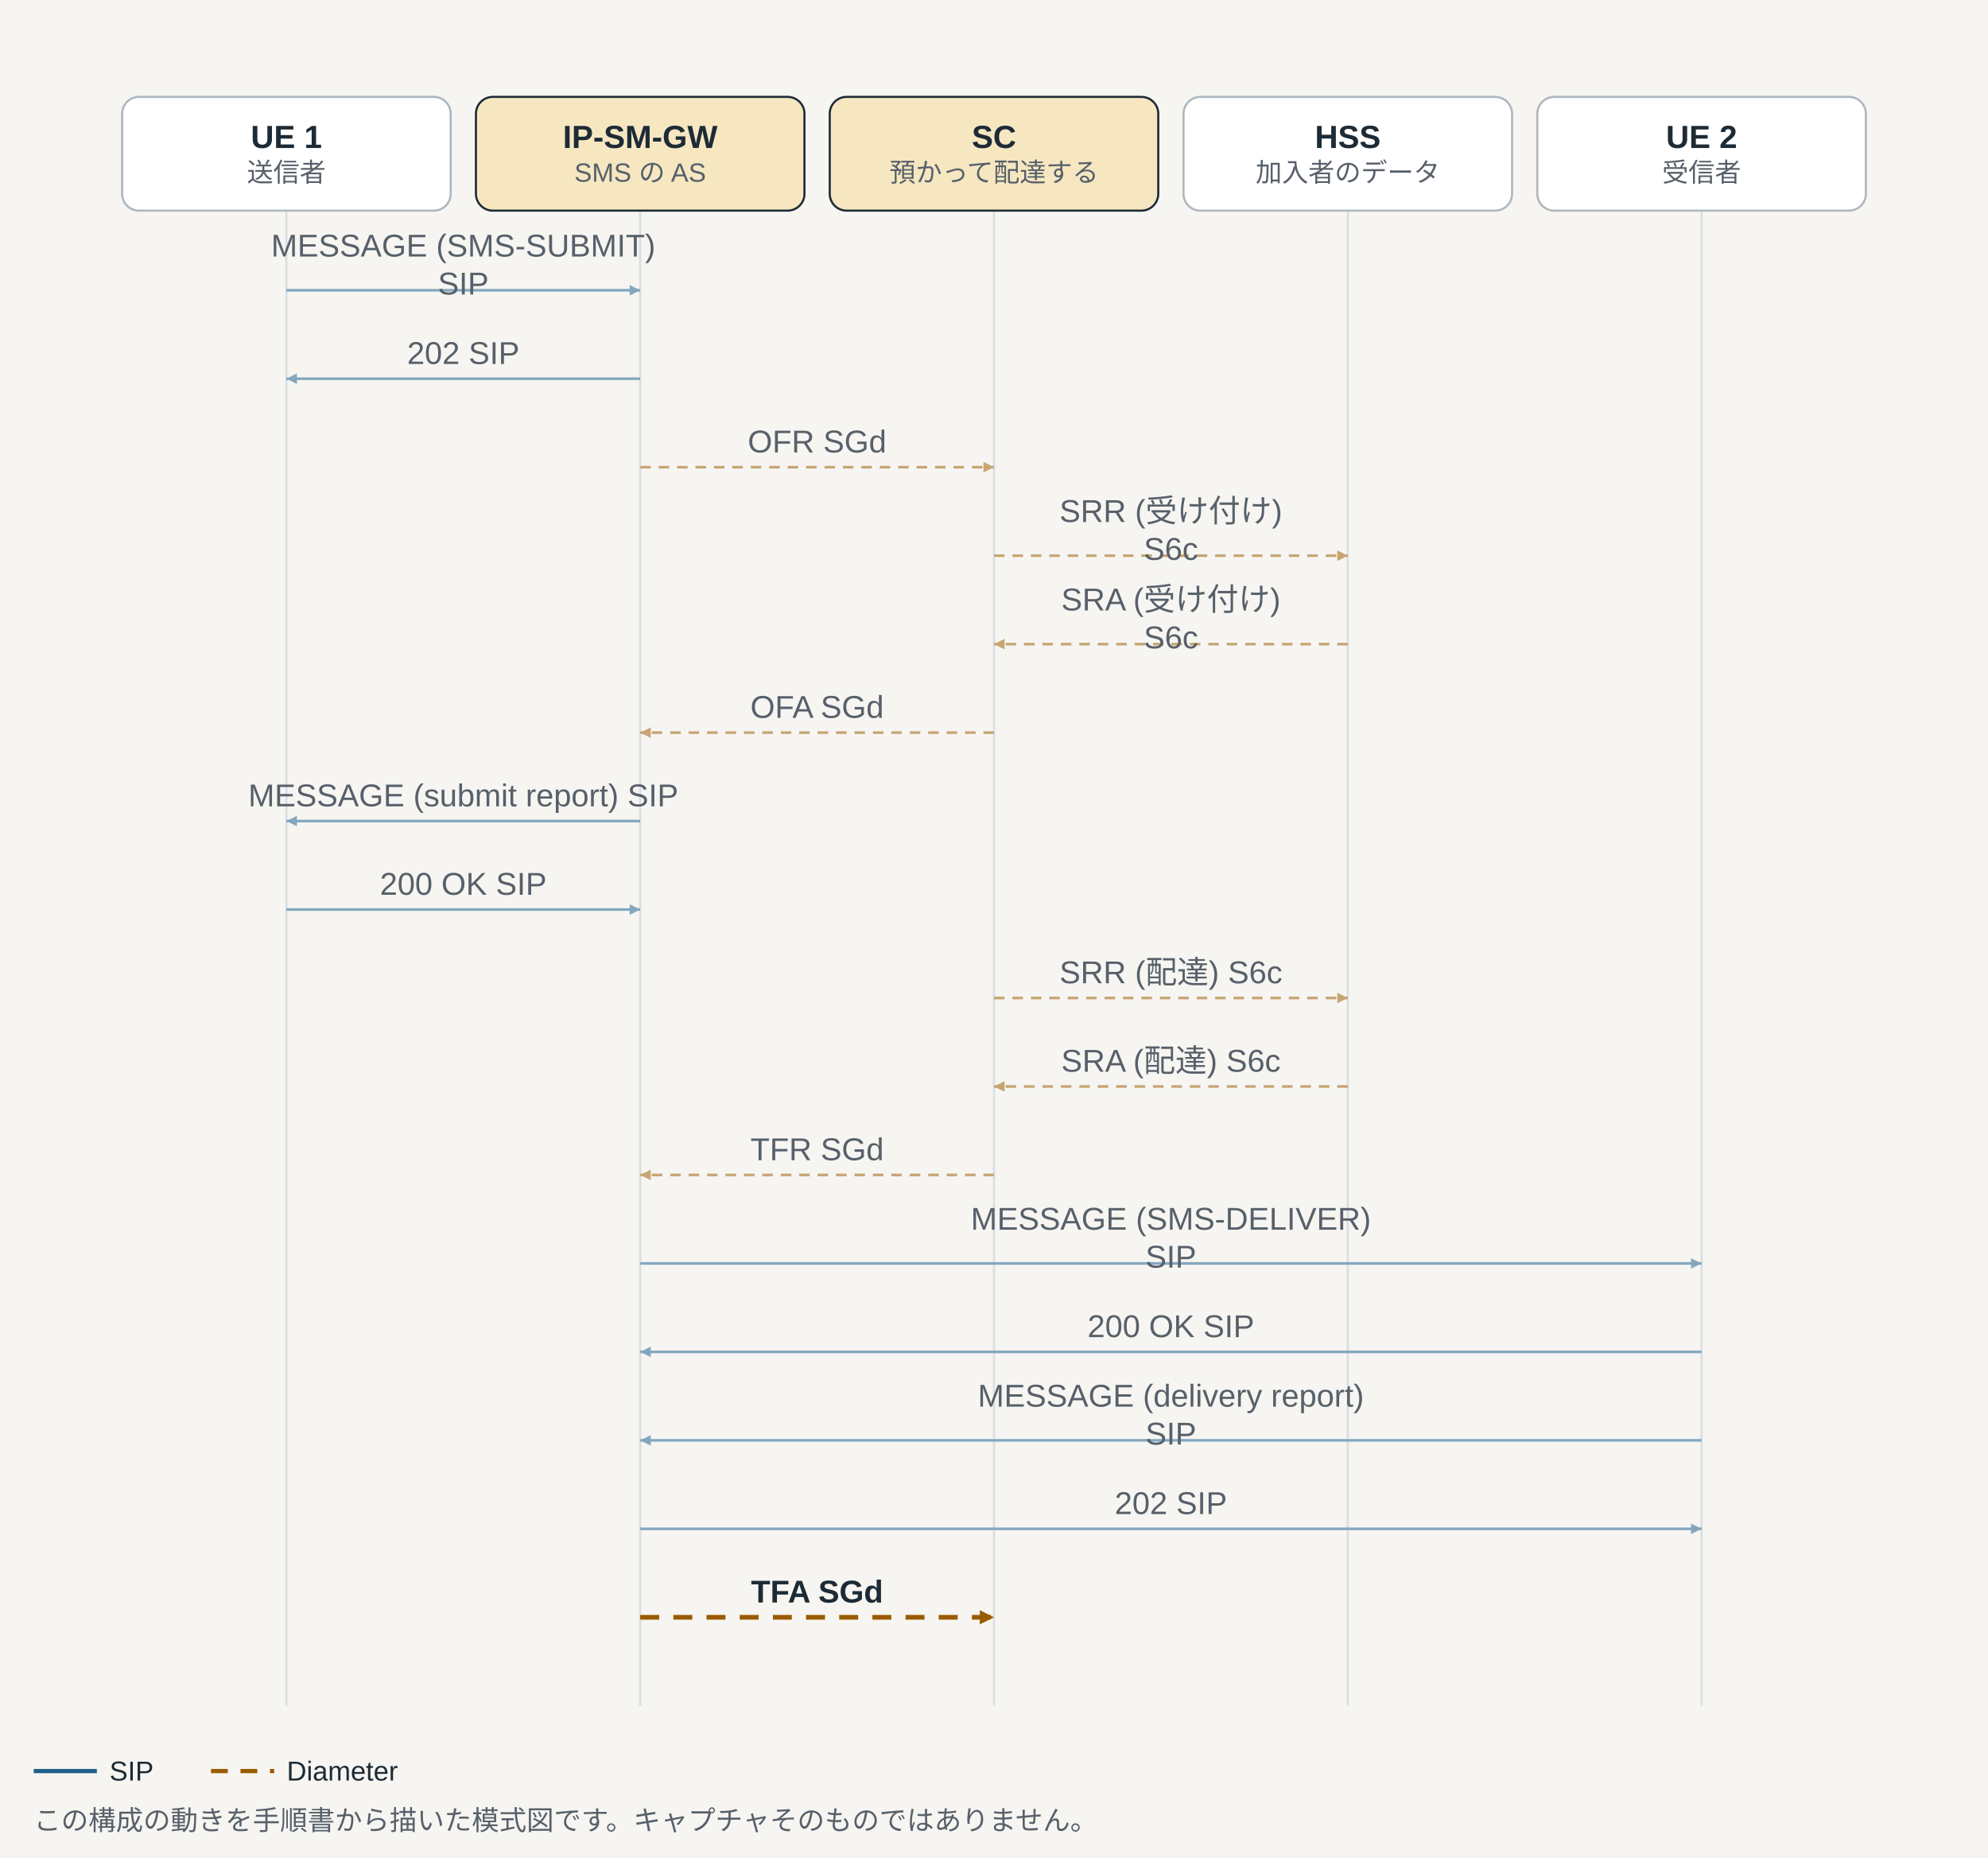
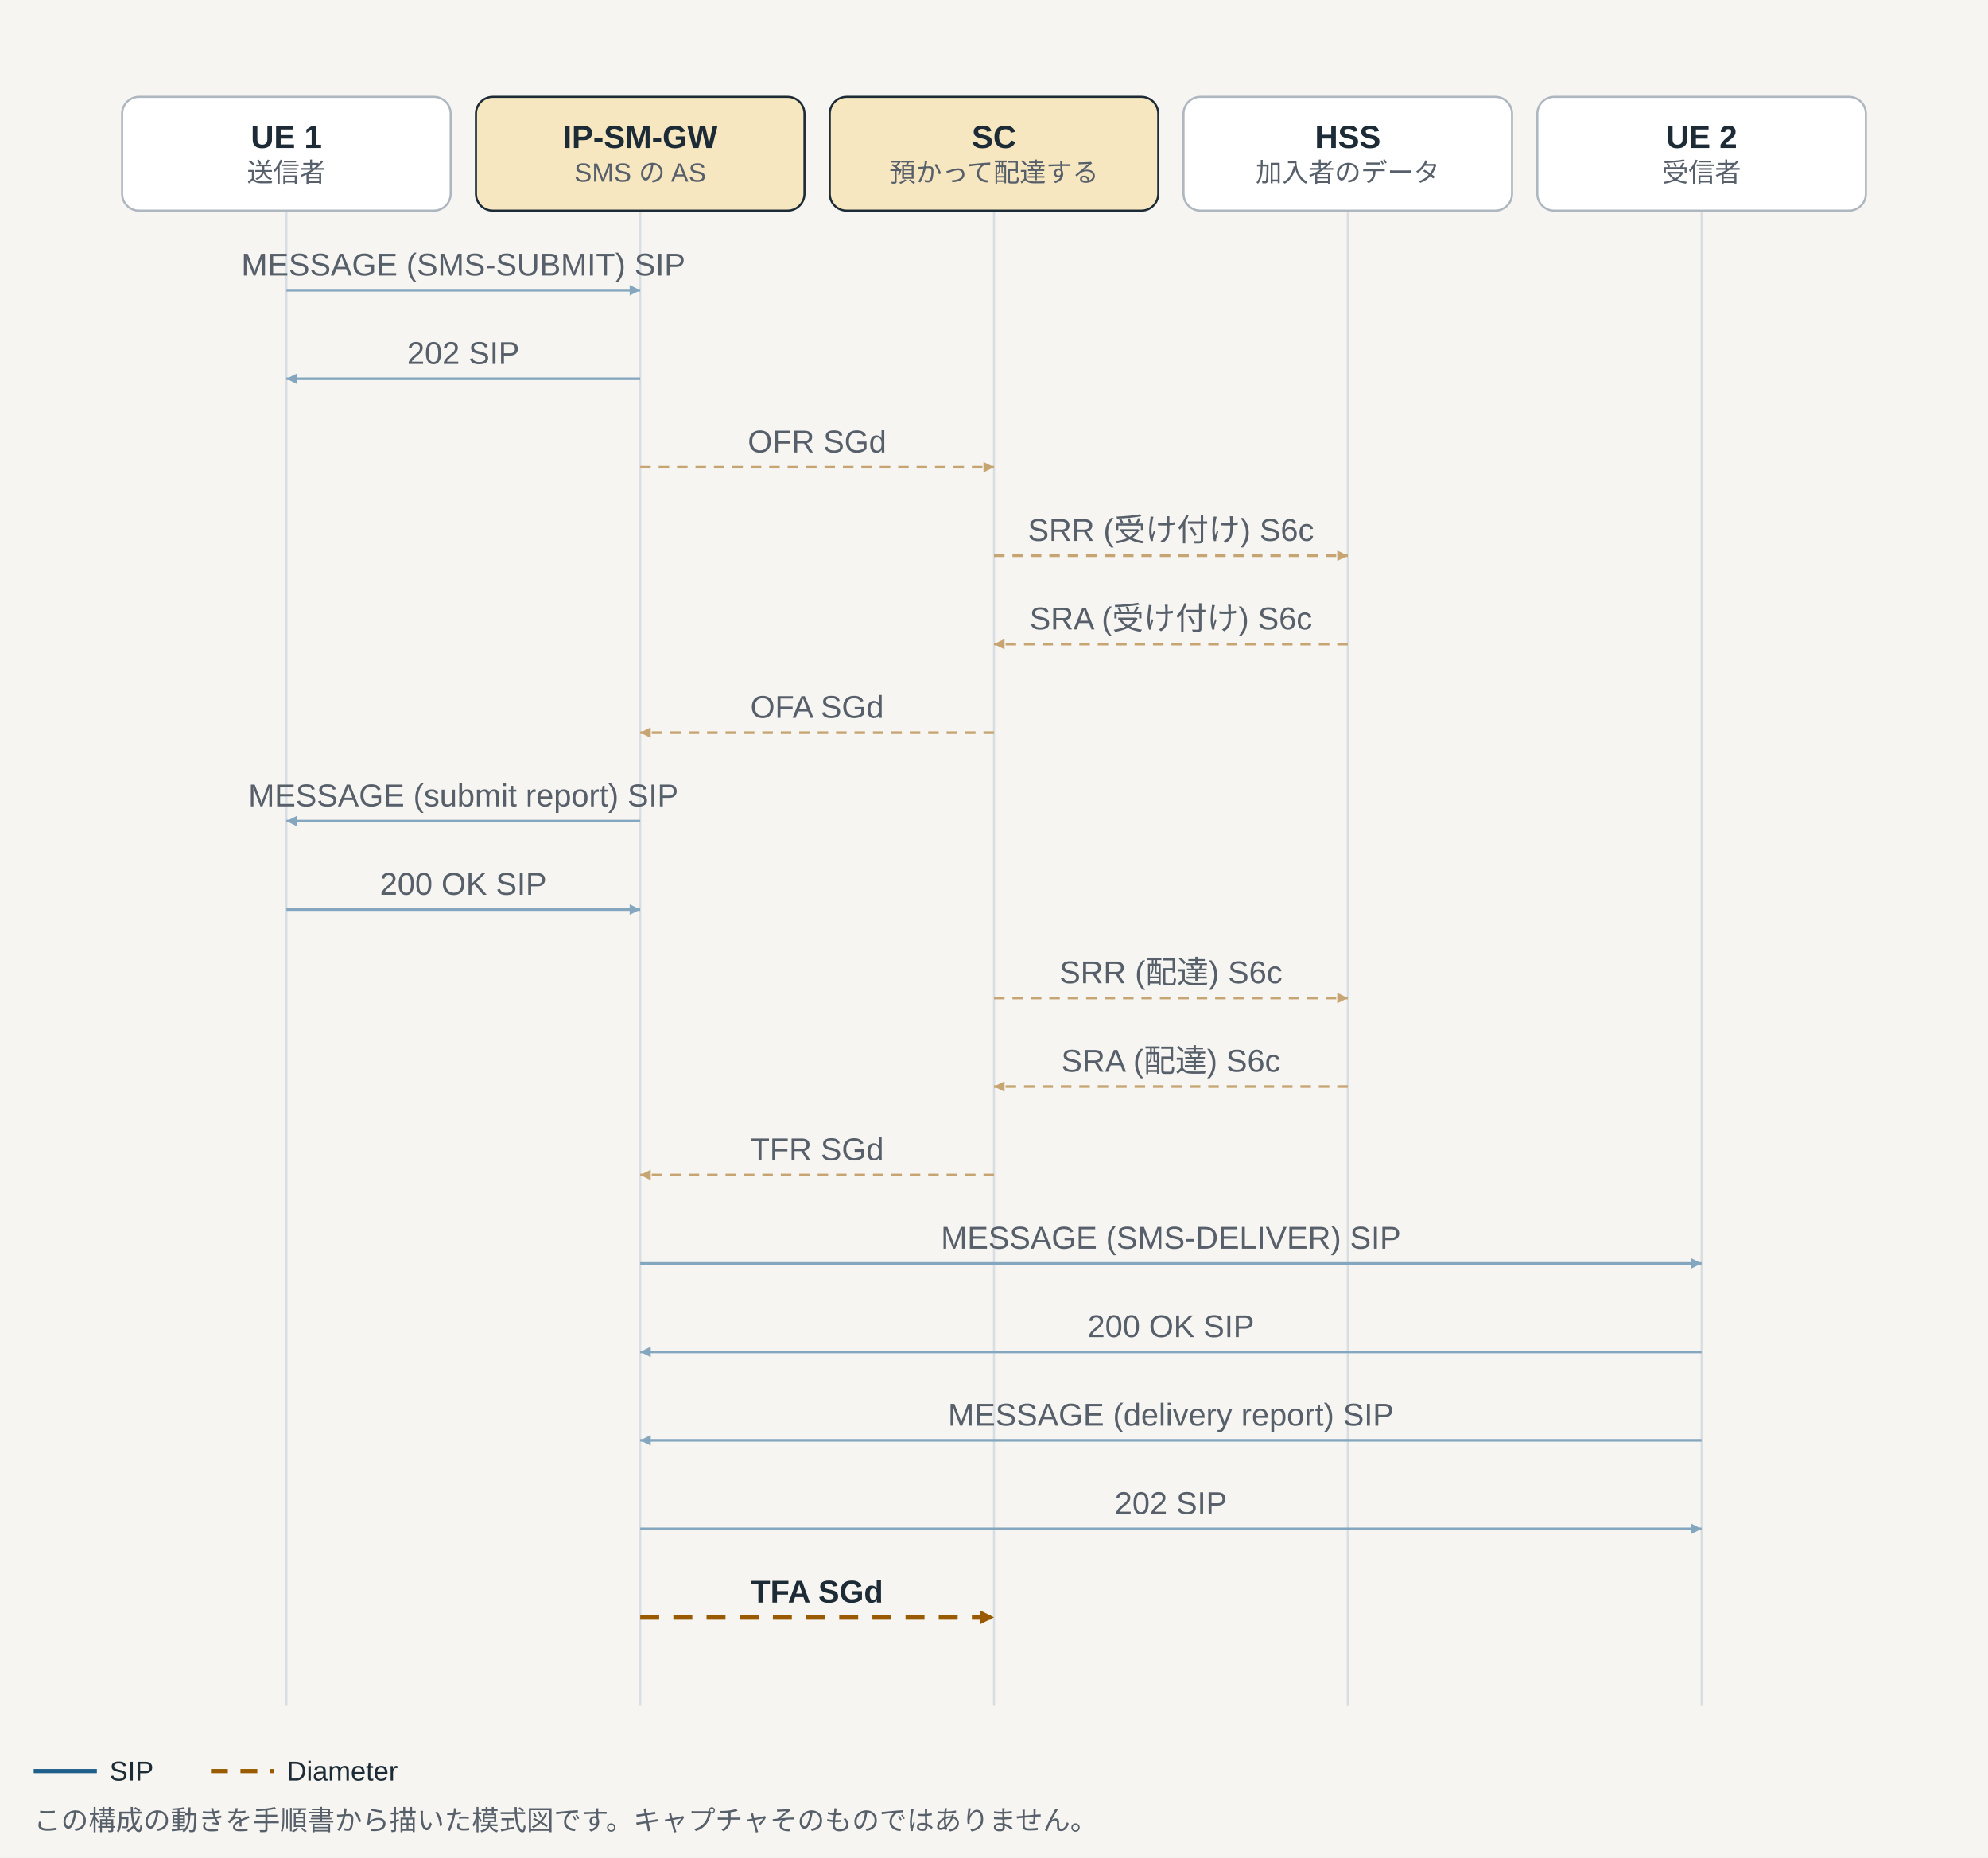
<svg xmlns="http://www.w3.org/2000/svg" viewBox="0 0 944 881.8" width="944" height="881.8" font-family="Calibri, Carlito, &quot;Segoe UI&quot;, Arial, &quot;Noto Sans CJK JP&quot;, &quot;Noto Sans JP&quot;, &quot;Yu Gothic UI&quot;, &quot;Yu Gothic&quot;, YuGothic, &quot;Hiragino Sans&quot;, Meiryo, sans-serif" role="img">
  <rect width="944" height="881.8" fill="#F6F5F1" />
  <g transform="translate(16 16)">
    <line x1="120" y1="84" x2="120" y2="793.8" stroke="#D9DEE2" stroke-width="1" />
    <rect x="42" y="30" width="156" height="54" fill="#FFFFFF" rx="8" stroke="#AEB7BF" />
    <text x="120" y="54.25" font-size="15.2" fill="#1D2B36" text-anchor="middle" font-weight="bold">UE 1</text>
    <text x="120" y="70.25" font-size="12.5" fill="#57606A" text-anchor="middle">送信者</text>
    <line x1="288" y1="84" x2="288" y2="793.8" stroke="#D9DEE2" stroke-width="1" />
    <rect x="210" y="30" width="156" height="54" fill="#F6E7C1" rx="8" stroke="#1D2B36" />
    <text x="288" y="54.25" font-size="15.2" fill="#1D2B36" text-anchor="middle" font-weight="bold">IP-SM-GW</text>
    <text x="288" y="70.25" font-size="12.5" fill="#57606A" text-anchor="middle">SMS の AS</text>
    <line x1="456" y1="84" x2="456" y2="793.8" stroke="#D9DEE2" stroke-width="1" />
    <rect x="378" y="30" width="156" height="54" fill="#F6E7C1" rx="8" stroke="#1D2B36" />
    <text x="456" y="54.25" font-size="15.2" fill="#1D2B36" text-anchor="middle" font-weight="bold">SC</text>
    <text x="456" y="70.25" font-size="12.5" fill="#57606A" text-anchor="middle">預かって配達する</text>
    <line x1="624" y1="84" x2="624" y2="793.8" stroke="#D9DEE2" stroke-width="1" />
    <rect x="546" y="30" width="156" height="54" fill="#FFFFFF" rx="8" stroke="#AEB7BF" />
    <text x="624" y="54.25" font-size="15.2" fill="#1D2B36" text-anchor="middle" font-weight="bold">HSS</text>
    <text x="624" y="70.25" font-size="12.5" fill="#57606A" text-anchor="middle">加入者のデータ</text>
    <line x1="792" y1="84" x2="792" y2="793.8" stroke="#D9DEE2" stroke-width="1" />
    <rect x="714" y="30" width="156" height="54" fill="#FFFFFF" rx="8" stroke="#AEB7BF" />
    <text x="792" y="54.25" font-size="15.2" fill="#1D2B36" text-anchor="middle" font-weight="bold">UE 2</text>
    <text x="792" y="70.25" font-size="12.5" fill="#57606A" text-anchor="middle">受信者</text>
    <line x1="120" y1="121.8" x2="288" y2="121.8" stroke="#84A7BF" stroke-width="1.25" />
    <polygon points="288,121.8 283,124.3 283,119.3" fill="#84A7BF" />
-     <text x="204" y="105.8" font-size="15" fill="#57606A" text-anchor="middle">MESSAGE (SMS-SUBMIT)</text>
-     <text x="204" y="123.8" font-size="15" fill="#57606A" text-anchor="middle">SIP</text>
+     <text x="204" y="114.8" font-size="15" fill="#57606A" text-anchor="middle">MESSAGE (SMS-SUBMIT) SIP</text>
    <line x1="288" y1="163.8" x2="120" y2="163.8" stroke="#84A7BF" stroke-width="1.25" />
    <polygon points="120,163.8 125,161.3 125,166.3" fill="#84A7BF" />
    <text x="204" y="156.8" font-size="15" fill="#57606A" text-anchor="middle">202 SIP</text>
    <line x1="288" y1="205.8" x2="456" y2="205.8" stroke="#C7A573" stroke-width="1.25" stroke-dasharray="5 3.75" />
    <polygon points="456,205.8 451,208.3 451,203.3" fill="#C7A573" />
    <text x="372" y="198.8" font-size="15" fill="#57606A" text-anchor="middle">OFR SGd</text>
    <line x1="456" y1="247.8" x2="624" y2="247.8" stroke="#C7A573" stroke-width="1.25" stroke-dasharray="5 3.75" />
    <polygon points="624,247.8 619,250.3 619,245.3" fill="#C7A573" />
-     <text x="540" y="231.8" font-size="15" fill="#57606A" text-anchor="middle">SRR (受け付け)</text>
-     <text x="540" y="249.8" font-size="15" fill="#57606A" text-anchor="middle">S6c</text>
+     <text x="540" y="240.8" font-size="15" fill="#57606A" text-anchor="middle">SRR (受け付け) S6c</text>
    <line x1="624" y1="289.8" x2="456" y2="289.8" stroke="#C7A573" stroke-width="1.25" stroke-dasharray="5 3.75" />
    <polygon points="456,289.8 461,287.3 461,292.3" fill="#C7A573" />
-     <text x="540" y="273.8" font-size="15" fill="#57606A" text-anchor="middle">SRA (受け付け)</text>
-     <text x="540" y="291.8" font-size="15" fill="#57606A" text-anchor="middle">S6c</text>
+     <text x="540" y="282.8" font-size="15" fill="#57606A" text-anchor="middle">SRA (受け付け) S6c</text>
    <line x1="456" y1="331.8" x2="288" y2="331.8" stroke="#C7A573" stroke-width="1.25" stroke-dasharray="5 3.75" />
    <polygon points="288,331.8 293,329.3 293,334.3" fill="#C7A573" />
    <text x="372" y="324.8" font-size="15" fill="#57606A" text-anchor="middle">OFA SGd</text>
    <line x1="288" y1="373.8" x2="120" y2="373.8" stroke="#84A7BF" stroke-width="1.25" />
    <polygon points="120,373.8 125,371.3 125,376.3" fill="#84A7BF" />
    <text x="204" y="366.8" font-size="15" fill="#57606A" text-anchor="middle">MESSAGE (submit report) SIP</text>
    <line x1="120" y1="415.8" x2="288" y2="415.8" stroke="#84A7BF" stroke-width="1.25" />
    <polygon points="288,415.8 283,418.3 283,413.3" fill="#84A7BF" />
    <text x="204" y="408.8" font-size="15" fill="#57606A" text-anchor="middle">200 OK SIP</text>
    <line x1="456" y1="457.8" x2="624" y2="457.8" stroke="#C7A573" stroke-width="1.25" stroke-dasharray="5 3.75" />
    <polygon points="624,457.8 619,460.3 619,455.3" fill="#C7A573" />
    <text x="540" y="450.8" font-size="15" fill="#57606A" text-anchor="middle">SRR (配達) S6c</text>
    <line x1="624" y1="499.8" x2="456" y2="499.8" stroke="#C7A573" stroke-width="1.25" stroke-dasharray="5 3.75" />
    <polygon points="456,499.8 461,497.3 461,502.3" fill="#C7A573" />
    <text x="540" y="492.8" font-size="15" fill="#57606A" text-anchor="middle">SRA (配達) S6c</text>
    <line x1="456" y1="541.8" x2="288" y2="541.8" stroke="#C7A573" stroke-width="1.25" stroke-dasharray="5 3.75" />
    <polygon points="288,541.8 293,539.3 293,544.3" fill="#C7A573" />
    <text x="372" y="534.8" font-size="15" fill="#57606A" text-anchor="middle">TFR SGd</text>
    <line x1="288" y1="583.8" x2="792" y2="583.8" stroke="#84A7BF" stroke-width="1.25" />
    <polygon points="792,583.8 787,586.3 787,581.3" fill="#84A7BF" />
-     <text x="540" y="567.8" font-size="15" fill="#57606A" text-anchor="middle">MESSAGE (SMS-DELIVER)</text>
-     <text x="540" y="585.8" font-size="15" fill="#57606A" text-anchor="middle">SIP</text>
+     <text x="540" y="576.8" font-size="15" fill="#57606A" text-anchor="middle">MESSAGE (SMS-DELIVER) SIP</text>
    <line x1="792" y1="625.8" x2="288" y2="625.8" stroke="#84A7BF" stroke-width="1.25" />
    <polygon points="288,625.8 293,623.3 293,628.3" fill="#84A7BF" />
    <text x="540" y="618.8" font-size="15" fill="#57606A" text-anchor="middle">200 OK SIP</text>
    <line x1="792" y1="667.8" x2="288" y2="667.8" stroke="#84A7BF" stroke-width="1.25" />
    <polygon points="288,667.8 293,665.3 293,670.3" fill="#84A7BF" />
-     <text x="540" y="651.8" font-size="15" fill="#57606A" text-anchor="middle">MESSAGE (delivery report)</text>
-     <text x="540" y="669.8" font-size="15" fill="#57606A" text-anchor="middle">SIP</text>
+     <text x="540" y="660.8" font-size="15" fill="#57606A" text-anchor="middle">MESSAGE (delivery report) SIP</text>
    <line x1="288" y1="709.8" x2="792" y2="709.8" stroke="#84A7BF" stroke-width="1.25" />
    <polygon points="792,709.8 787,712.3 787,707.3" fill="#84A7BF" />
    <text x="540" y="702.8" font-size="15" fill="#57606A" text-anchor="middle">202 SIP</text>
    <line x1="288" y1="751.8" x2="456" y2="751.8" stroke="#9A5B00" stroke-width="2.25" stroke-dasharray="9 6.75" />
    <polygon points="456,751.8 449.25,755.17 449.25,748.42" fill="#9A5B00" />
    <text x="372" y="744.8" font-size="15" fill="#1D2B36" text-anchor="middle" font-weight="bold">TFA SGd</text>
  </g>
  <line x1="16" y1="840.8" x2="46" y2="840.8" stroke="#1F5F8B" stroke-width="2" />
  <text x="52" y="845.3" font-size="13" fill="#1D2B36">SIP</text>
  <line x1="100.18" y1="840.8" x2="130.18" y2="840.8" stroke="#9A5B00" stroke-width="2" stroke-dasharray="8 6" />
  <text x="136.18" y="845.3" font-size="13" fill="#1D2B36">Diameter</text>
  <text x="16" y="868.8" font-size="13" fill="#57606A">この構成の動きを手順書から描いた模式図です。キャプチャそのものではありません。</text>
</svg>
